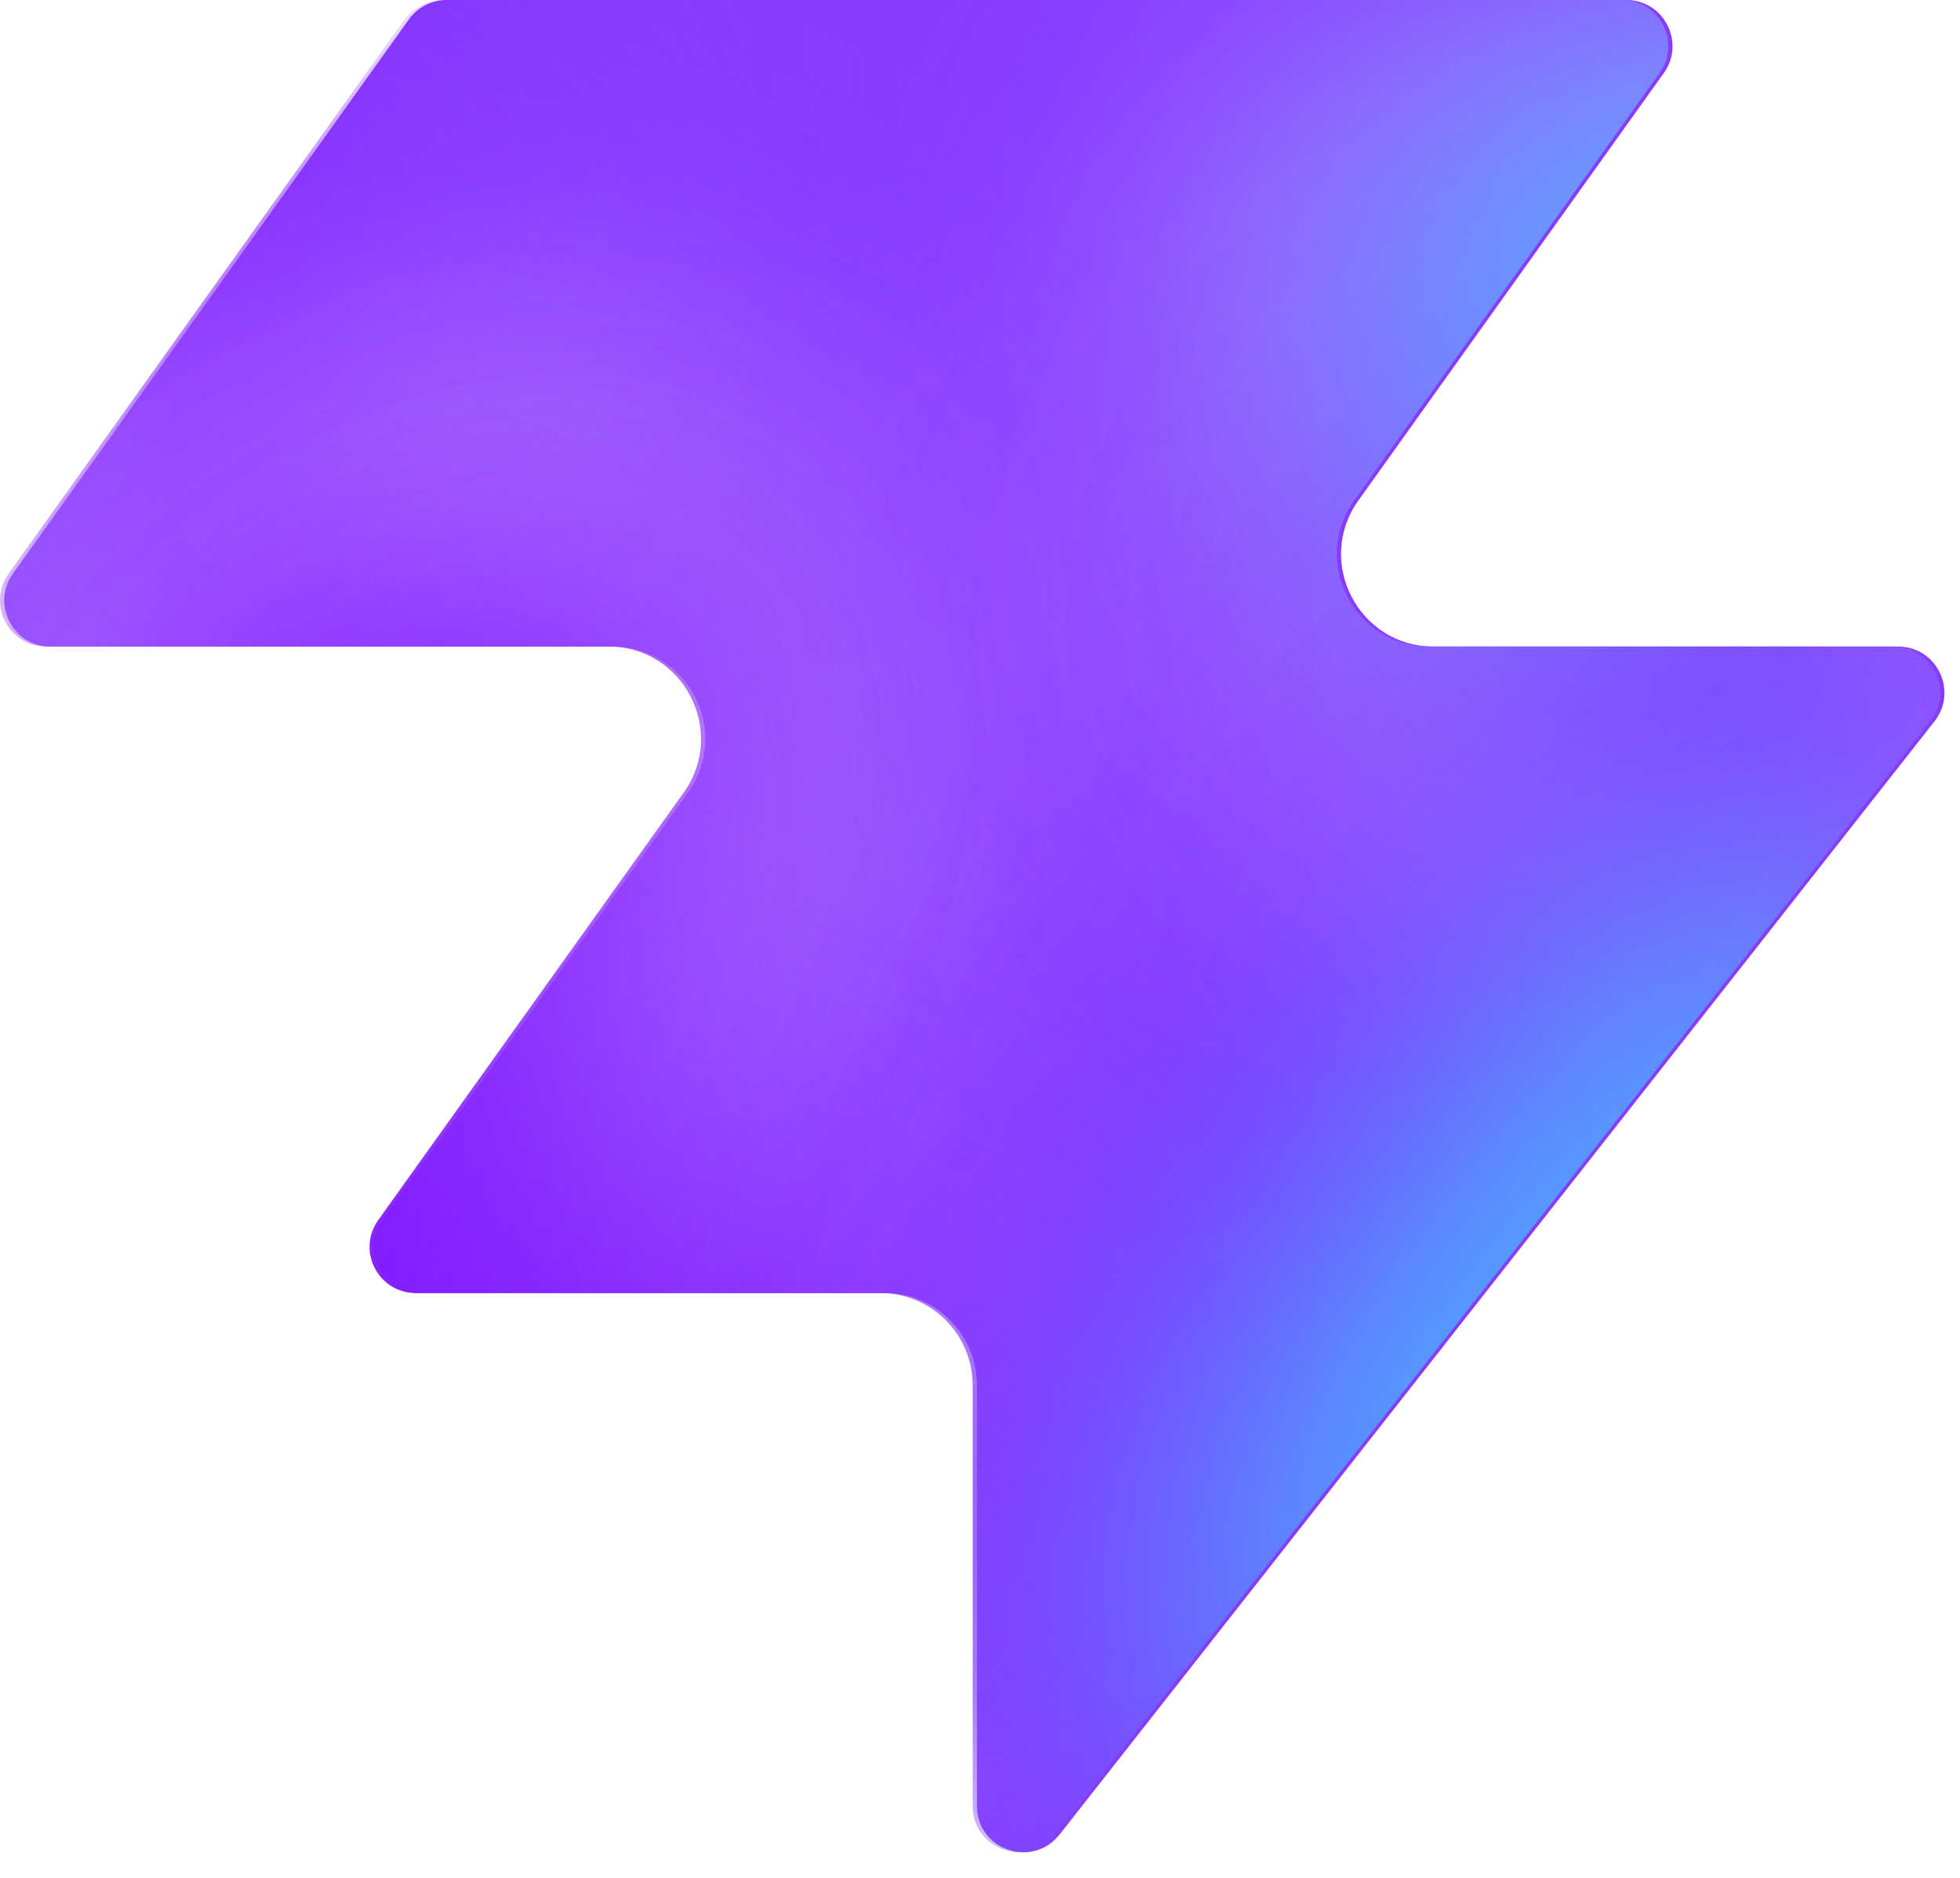
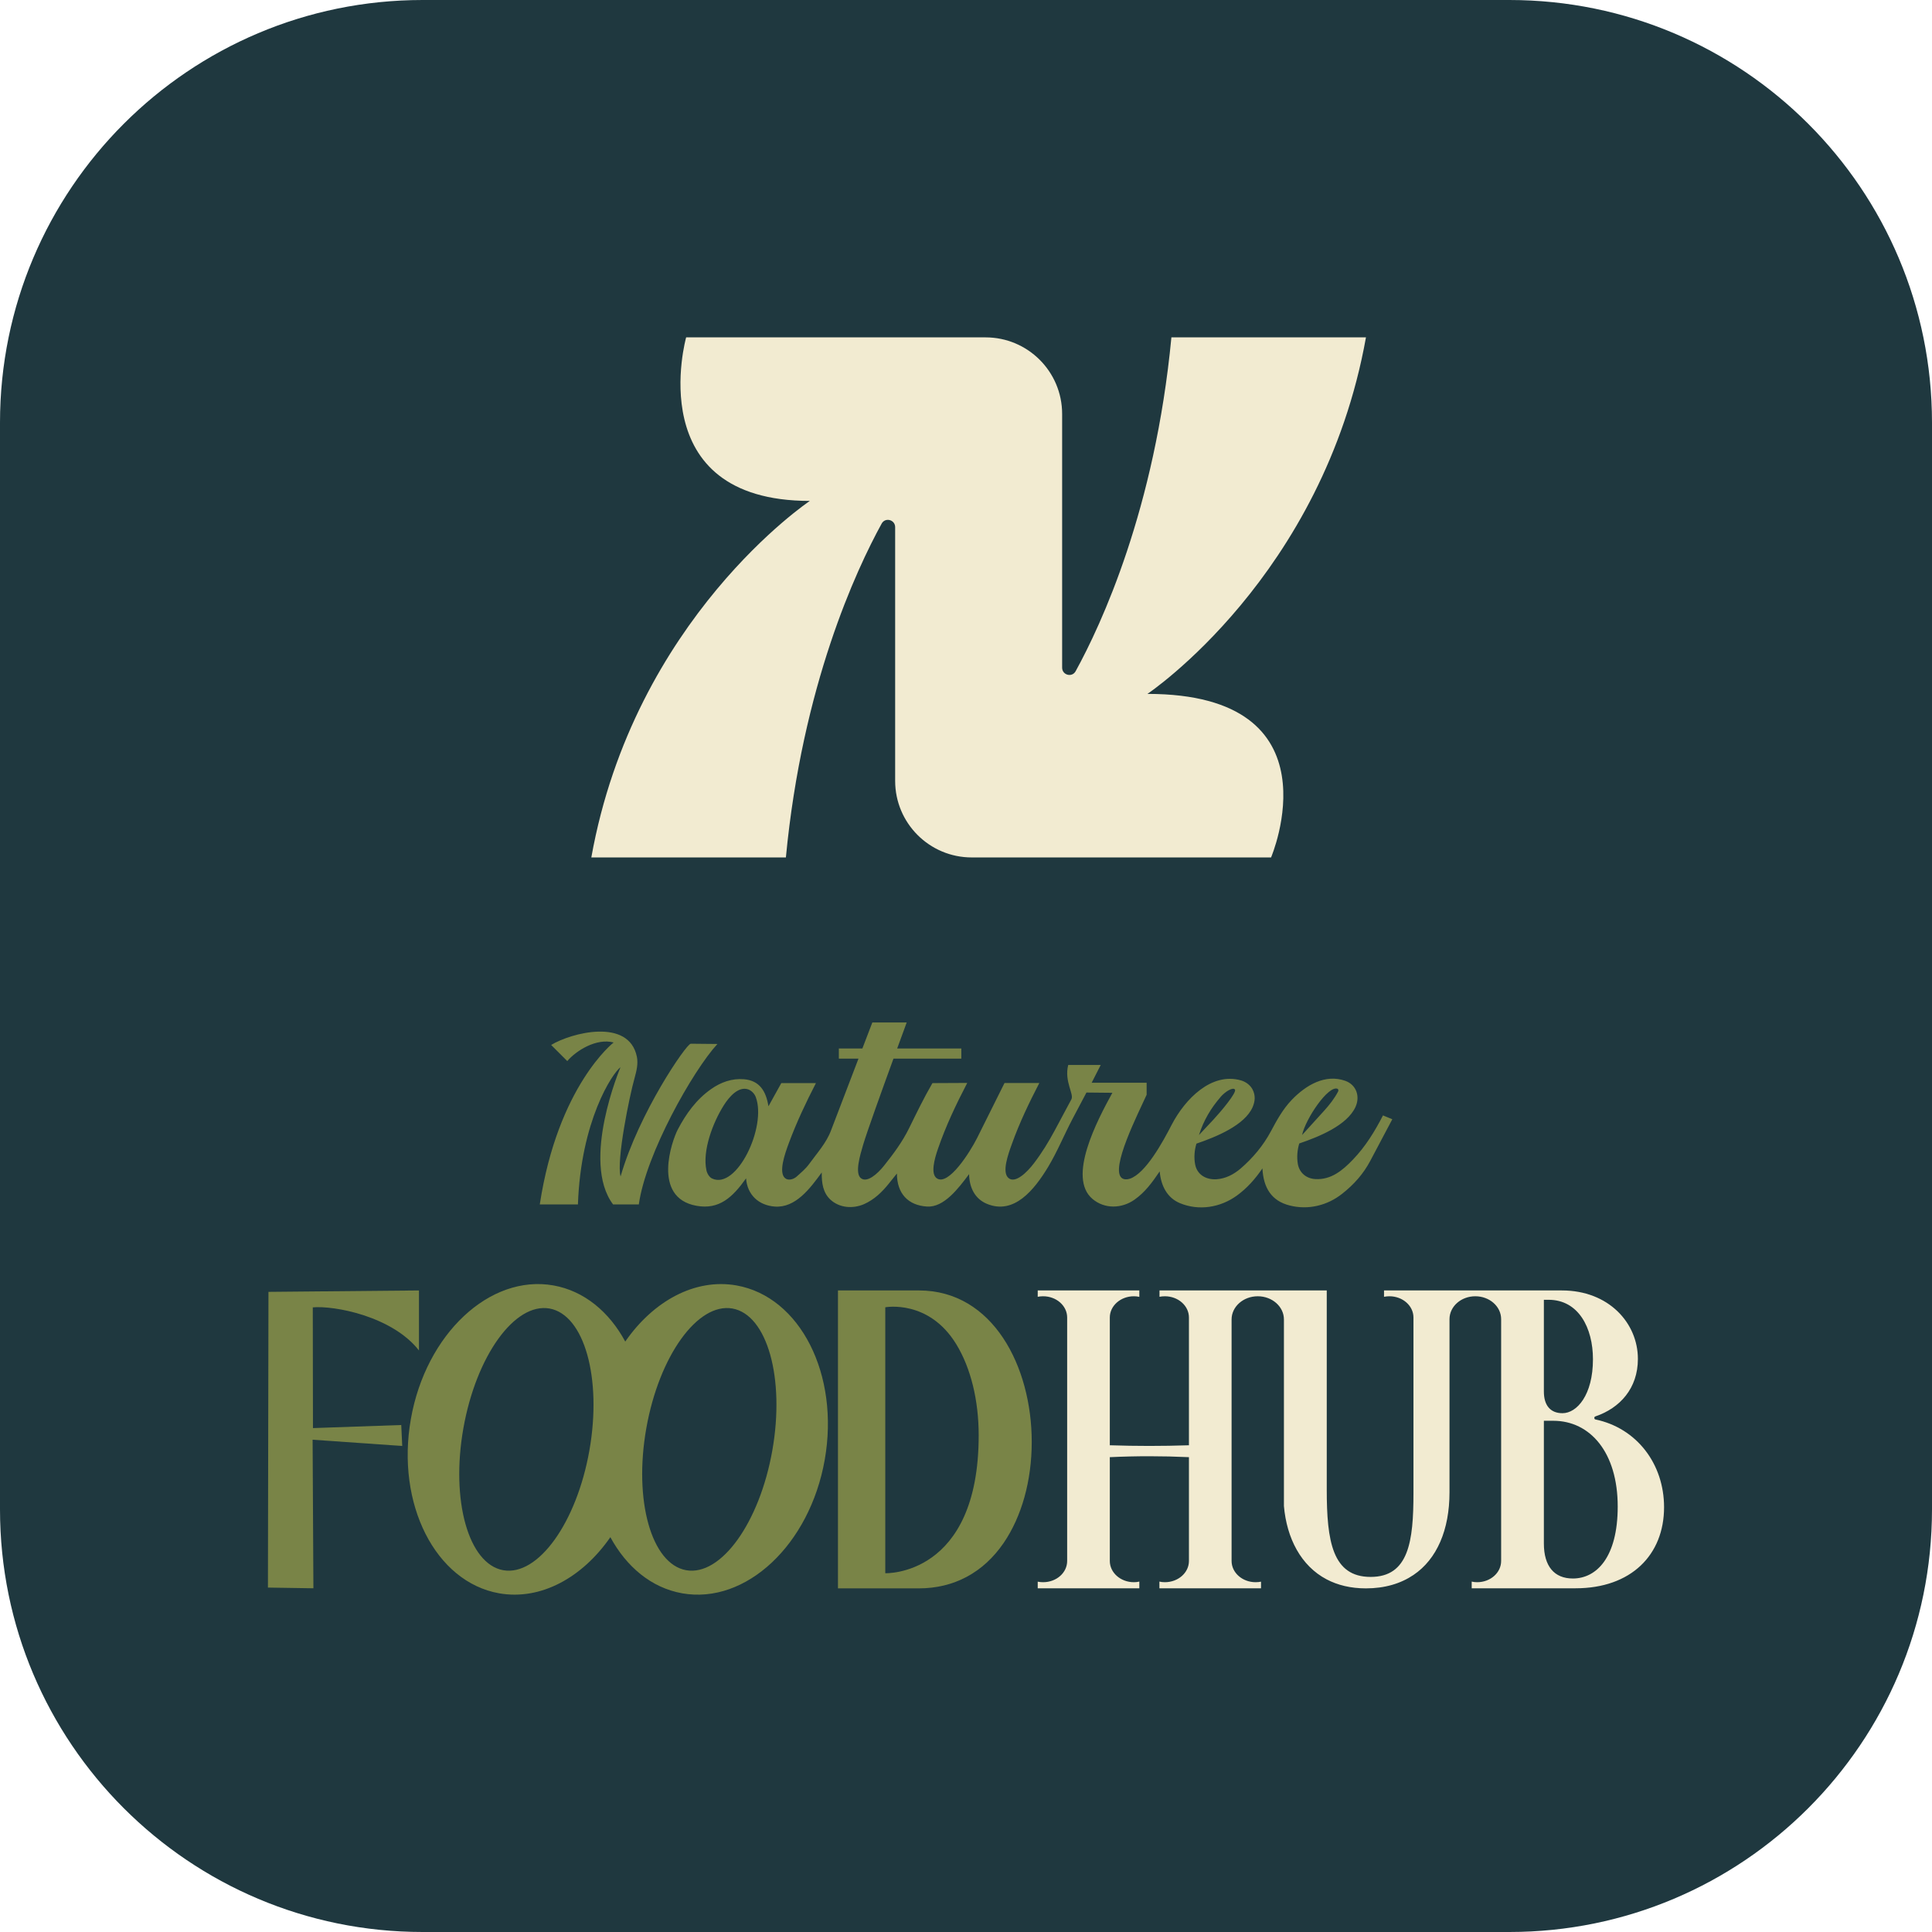
- <svg xmlns="http://www.w3.org/2000/svg" width="48" height="46" fill="none" viewBox="0 0 48 46">
-   <path fill="#863bff" d="M25.946 44.938c-.664.845-2.021.375-2.021-.698V33.937a2.26 2.26 0 0 0-2.262-2.262H10.287c-.92 0-1.456-1.04-.92-1.788l7.48-10.471c1.07-1.497 0-3.578-1.842-3.578H1.237c-.92 0-1.456-1.04-.92-1.788L10.013.474c.214-.297.556-.474.92-.474h28.894c.92 0 1.456 1.04.92 1.788l-7.48 10.471c-1.07 1.498 0 3.579 1.842 3.579h11.377c.943 0 1.473 1.088.89 1.83L25.947 44.94z" style="fill:#863bff;fill:color(display-p3 .525 .23 1);fill-opacity:1" />
-   <mask id="a" width="48" height="46" x="0" y="0" maskUnits="userSpaceOnUse" style="mask-type:alpha">
-     <path fill="#000" d="M25.842 44.938c-.664.844-2.021.375-2.021-.698V33.937a2.26 2.26 0 0 0-2.262-2.262H10.183c-.92 0-1.456-1.04-.92-1.788l7.48-10.471c1.07-1.498 0-3.579-1.842-3.579H1.133c-.92 0-1.456-1.04-.92-1.787L9.91.473c.214-.297.556-.474.92-.474h28.894c.92 0 1.456 1.04.92 1.788l-7.48 10.471c-1.07 1.498 0 3.578 1.842 3.578h11.377c.943 0 1.473 1.088.89 1.832L25.843 44.94z" style="fill:#000;fill-opacity:1" />
-   </mask>
-   <g mask="url(#a)">
-     <g filter="url(#b)">
-       <ellipse cx="5.508" cy="14.704" fill="#ede6ff" rx="5.508" ry="14.704" style="fill:#ede6ff;fill:color(display-p3 .927 .903 1);fill-opacity:1" transform="matrix(.00324 1 1 -.00324 -4.47 31.516)" />
+ <svg xmlns="http://www.w3.org/2000/svg" viewBox="0 0 64 64">
+   <rect width="64" height="64" rx="14" fill="#1f383f" />
+   <svg x="8" y="8" width="48" height="48" viewBox="0 0 164.44 150.22">
+     <defs>
+       <style>
+       .cls-1 {
+         fill: #f2ebd1;
+       }
+ 
+       .cls-2 {
+         fill: #798447;
+       }
+     </style>
+     </defs>
+     <g>
+       <g>
+         <path class="cls-2" d="M18.13,127.19l.11,2.39-10.17-.71.09,16.86-5.16-.08.06-33.56,17.08-.16v6.81c-3.05-3.9-9.65-5.11-12.05-4.89l.02,13.7,10.04-.35Z" />
+         <path class="cls-2" d="M76.87,111.93h-9.18v33.81h9.17c3.99,0,7.32-1.78,9.63-5.15,2.05-3,3.19-7.07,3.19-11.47,0-8.54-4.4-17.19-12.8-17.19ZM73.06,144.02v-30.18s4.93-.93,8.06,4.2c1.64,2.68,2.54,6.35,2.54,10.33,0,16.05-10.6,15.65-10.6,15.65Z" />
+         <path class="cls-2" d="M56.17,111.36c-4.72-.83-9.44,1.78-12.62,6.37-1.82-3.37-4.66-5.75-8.15-6.37-7.23-1.28-14.48,5.51-16.18,15.16-1.7,9.65,2.79,18.5,10.02,19.78,4.72.83,9.44-1.78,12.62-6.37,1.83,3.37,4.66,5.75,8.15,6.37,7.23,1.28,14.48-5.51,16.18-15.16,1.7-9.65-2.78-18.5-10.02-19.78ZM29.71,143.68c-3.95-.7-5.98-7.91-4.53-16.11,1.45-8.2,5.82-14.28,9.77-13.59,3.95.7,5.98,7.91,4.53,16.11-1.45,8.2-5.82,14.28-9.77,13.59ZM60.24,130.09c-1.45,8.2-5.82,14.28-9.77,13.59-3.95-.7-5.98-7.91-4.53-16.11,1.45-8.2,5.82-14.28,9.77-13.59,3.95.7,5.98,7.91,4.53,16.11Z" />
+       </g>
+       <path class="cls-1" d="M153.66,126.58c-.18-.05-.18-.32,0-.36,2.76-.94,4.81-3.17,4.81-6.52,0-4.07-3.31-7.77-8.62-7.77h-20.19v.72c.2-.04.4-.06.61-.06,1.51,0,2.73,1.08,2.73,2.41v19.93h0c0,5.45-.52,9.51-4.86,9.51s-4.98-4.06-4.98-9.91v-22.6h-18.98v.72c.2-.04.4-.06.61-.06,1.51,0,2.73,1.08,2.73,2.41v14.5c-3.05.1-5.98.1-8.96,0h-.02v-14.5c0-1.33,1.23-2.41,2.73-2.41.22,0,.42.02.62.07v-.73h-11.53v.72c.2-.04.4-.06.61-.06,1.51,0,2.73,1.08,2.73,2.41v27.63c0,1.34-1.22,2.41-2.73,2.41-.21,0-.41-.02-.61-.06v.75h11.53v-.76c-.2.05-.4.07-.62.07-1.5,0-2.73-1.08-2.73-2.41v-11.78h.02c2.98-.14,5.91-.14,8.96,0v11.78c0,1.34-1.23,2.41-2.73,2.41-.22,0-.42-.02-.62-.07v.76h11.53v-.75c-.2.04-.4.06-.61.06-1.51,0-2.73-1.08-2.73-2.41v-27.41c0-1.45,1.33-2.63,2.97-2.63s2.97,1.18,2.97,2.63v21.18c.32,3.64,1.92,6.78,4.85,8.32,1.24.65,2.72,1.02,4.45,1.02,2.14,0,3.95-.54,5.4-1.52,2.67-1.8,4.09-5.13,4.09-9.38v-19.65c0-1.44,1.31-2.6,2.93-2.6s2.93,1.16,2.93,2.6v27.44c0,1.34-1.22,2.41-2.72,2.41-.22,0-.42-.02-.62-.07v.76h11.79c6.3,0,10.04-3.79,10.04-9.2,0-4.92-3.1-8.98-7.79-9.96ZM147.8,112.99h.53c3.4,0,5.04,3.18,5.04,6.75,0,4.06-1.82,6.12-3.46,6.12-1.34,0-2.11-.85-2.11-2.46v-10.41ZM151.09,144.62c-2.11,0-3.29-1.39-3.29-3.97v-13.93h1.06c4.22,0,7.32,3.62,7.32,9.73,0,5.76-2.4,8.17-5.09,8.17Z" />
    </g>
-     <g filter="url(#c)">
-       <ellipse cx="10.399" cy="29.851" fill="#ede6ff" rx="10.399" ry="29.851" style="fill:#ede6ff;fill:color(display-p3 .927 .903 1);fill-opacity:1" transform="matrix(.00324 1 1 -.00324 -39.328 7.883)" />
+     <g>
+       <path class="cls-2" d="M129.55,92.05c-.94,1.83-1.99,3.54-3.4,5.01-1.21,1.27-2.52,2.34-4.3,2.23-1-.06-1.79-.7-1.97-1.71-.13-.77-.07-1.56.16-2.33,2.25-.77,5.42-2.05,6.38-4.14.55-1.2.1-2.52-1.16-2.97-2.26-.8-4.45.47-6.08,2.17-1.01,1.06-1.67,2.27-2.36,3.56-.87,1.63-2.06,3.04-3.44,4.23-.8.68-1.71,1.14-2.71,1.21-1.2.08-2.23-.51-2.45-1.7-.14-.77-.08-1.58.15-2.34,2.22-.76,5.48-2.08,6.38-4.15.28-.66.34-1.3,0-1.98-.22-.44-.7-.87-1.33-1.05-3.34-.95-6.34,2.11-7.86,5.04-.99,1.92-2.96,5.54-4.75,6.12-.33.11-.67.1-.9-.07-1.37-1.04,1.88-7.39,2.81-9.46v-1.36s-6.24,0-6.24,0l1.03-2.02h-3.69c-.47,1.88.68,3.3.36,3.9l-1.9,3.55c-.7,1.3-1.44,2.51-2.33,3.68-.8,1.06-2.14,2.36-2.91,1.7-.76-.65-.07-2.6.39-3.87.86-2.4,1.93-4.63,3.11-6.91h-3.95s-3.11,6.24-3.11,6.24c-.81,1.61-3.23,5.43-4.55,4.59-.76-.48-.3-2.19.11-3.37.89-2.58,2.03-4.99,3.32-7.47l-3.95.02c-.99,1.71-1.79,3.37-2.65,5.12-.76,1.55-1.78,2.92-2.85,4.26-.75.94-1.93,1.98-2.63,1.4-.68-.56-.1-2.54.26-3.76.46-1.55,2.17-6.28,3.45-9.8h7.7v-1.15h-7.28c.63-1.73,1.08-2.95,1.08-2.95h-3.9l-1.13,2.95h-2.67v1.15h2.23l-3.11,8.13c-.53,1.44-1.6,2.6-2.49,3.83-.41.56-.91.97-1.42,1.43-.34.31-.96.49-1.32.17-.75-.65-.03-2.73.45-4.01.87-2.34,1.91-4.54,3.06-6.77h-3.93s-1.46,2.63-1.46,2.63c-.26-1.65-.96-2.92-2.78-3.07-1.36-.11-2.61.33-3.73,1.12-1.68,1.18-2.84,2.8-3.78,4.59-.63,1.2-2.98,7.72,2.11,8.65,2.61.48,4.13-.99,5.64-3.11.14,1.89,1.45,3.06,3.25,3.2,2.35.18,4-2.03,5.34-3.87-.02,1.19.14,2.3.98,3.08,1.02.95,2.56,1.07,3.83.51,1.14-.51,2.02-1.35,2.79-2.31l.93-1.16c0,2.25,1.25,3.62,3.43,3.75,1.91.11,3.54-2.05,4.76-3.68.03,1.56.68,2.81,2.02,3.37,3.08,1.28,5.37-1.58,6.94-4.17,1.07-1.78,1.82-3.65,2.79-5.49l1.57-2.97,2.94.03c-1.74,3.17-5.14,9.62-2.25,12.05,1.38,1.16,3.31,1.1,4.76.08,1.2-.84,2.01-1.96,2.86-3.21.15,1.66.86,3.01,2.31,3.61,2.16.89,4.59.49,6.47-.88,1.16-.85,2.05-1.86,2.88-3.07.11,2.19,1.02,3.69,3.1,4.21,2.09.53,4.26.01,5.96-1.34,1.32-1.04,2.4-2.25,3.18-3.73l2.5-4.72-1.05-.43ZM124.4,89.06c.07.03.11.16.05.29-.42.8-.96,1.49-1.6,2.2l-2.49,2.74c.39-1.83,2.99-5.7,4.04-5.24ZM111.11,89.97c.55-.63,1.41-1.14,1.63-.84.24.32-1.6,2.51-2.42,3.39l-1.66,1.77c.52-1.65,1.36-3.06,2.45-4.31ZM53.39,99.22c-.27-.13-.54-.51-.63-.94-.47-2.2.72-5.37,1.96-7.34.67-1.07,1.69-2.16,2.74-1.84.35.11.73.43.9.88,1.27,3.36-2.16,10.59-4.97,9.24Z" />
+       <path class="cls-2" d="M50.97,83.94c-.47,0-5.86,7.8-7.95,15.05-.49-1.78,1-9.1,1.59-11.17.22-.8.42-1.61.26-2.41-.91-4.45-7.47-2.71-9.73-1.34l1.83,1.83c1.01-1.19,3.31-2.63,5.26-2.11,0,0-6.32,4.9-8.38,18.38h4.33c.33-9.5,3.91-14.89,4.83-15.57,0,0-4.53,10.67-.84,15.57h2.92c.79-5.71,6.13-15.18,8.92-18.21l-3.02-.03Z" />
    </g>
-     <g filter="url(#d)">
-       <ellipse cx="5.508" cy="30.487" fill="#7e14ff" rx="5.508" ry="30.487" style="fill:#7e14ff;fill:color(display-p3 .492 .077 1);fill-opacity:1" transform="rotate(89.814 -25.913 -14.639)scale(1 -1)" />
-     </g>
-     <g filter="url(#e)">
-       <ellipse cx="5.508" cy="30.599" fill="#7e14ff" rx="5.508" ry="30.599" style="fill:#7e14ff;fill:color(display-p3 .492 .077 1);fill-opacity:1" transform="rotate(89.814 -32.644 -3.334)scale(1 -1)" />
-     </g>
-     <g filter="url(#f)">
-       <ellipse cx="5.508" cy="30.599" fill="#7e14ff" rx="5.508" ry="30.599" style="fill:#7e14ff;fill:color(display-p3 .492 .077 1);fill-opacity:1" transform="matrix(.00324 1 1 -.00324 -34.34 30.47)" />
-     </g>
-     <g filter="url(#g)">
-       <ellipse cx="14.072" cy="22.078" fill="#ede6ff" rx="14.072" ry="22.078" style="fill:#ede6ff;fill:color(display-p3 .927 .903 1);fill-opacity:1" transform="rotate(93.35 24.506 48.493)scale(-1 1)" />
-     </g>
-     <g filter="url(#h)">
-       <ellipse cx="3.47" cy="21.501" fill="#7e14ff" rx="3.47" ry="21.501" style="fill:#7e14ff;fill:color(display-p3 .492 .077 1);fill-opacity:1" transform="rotate(89.009 28.708 47.59)scale(-1 1)" />
-     </g>
-     <g filter="url(#i)">
-       <ellipse cx="3.47" cy="21.501" fill="#7e14ff" rx="3.47" ry="21.501" style="fill:#7e14ff;fill:color(display-p3 .492 .077 1);fill-opacity:1" transform="rotate(89.009 28.708 47.59)scale(-1 1)" />
-     </g>
-     <g filter="url(#j)">
-       <ellipse cx=".387" cy="8.972" fill="#7e14ff" rx="4.407" ry="29.108" style="fill:#7e14ff;fill:color(display-p3 .492 .077 1);fill-opacity:1" transform="rotate(39.51 .387 8.972)" />
-     </g>
-     <g filter="url(#k)">
-       <ellipse cx="47.523" cy="-6.092" fill="#7e14ff" rx="4.407" ry="29.108" style="fill:#7e14ff;fill:color(display-p3 .492 .077 1);fill-opacity:1" transform="rotate(37.892 47.523 -6.092)" />
-     </g>
-     <g filter="url(#l)">
-       <ellipse cx="41.412" cy="6.333" fill="#47bfff" rx="5.971" ry="9.665" style="fill:#47bfff;fill:color(display-p3 .28 .748 1);fill-opacity:1" transform="rotate(37.892 41.412 6.333)" />
-     </g>
-     <g filter="url(#m)">
-       <ellipse cx="-1.879" cy="38.332" fill="#7e14ff" rx="4.407" ry="29.108" style="fill:#7e14ff;fill:color(display-p3 .492 .077 1);fill-opacity:1" transform="rotate(37.892 -1.88 38.332)" />
-     </g>
-     <g filter="url(#n)">
-       <ellipse cx="-1.879" cy="38.332" fill="#7e14ff" rx="4.407" ry="29.108" style="fill:#7e14ff;fill:color(display-p3 .492 .077 1);fill-opacity:1" transform="rotate(37.892 -1.88 38.332)" />
-     </g>
-     <g filter="url(#o)">
-       <ellipse cx="35.651" cy="29.907" fill="#7e14ff" rx="4.407" ry="29.108" style="fill:#7e14ff;fill:color(display-p3 .492 .077 1);fill-opacity:1" transform="rotate(37.892 35.651 29.907)" />
-     </g>
-     <g filter="url(#p)">
-       <ellipse cx="38.418" cy="32.4" fill="#47bfff" rx="5.971" ry="15.297" style="fill:#47bfff;fill:color(display-p3 .28 .748 1);fill-opacity:1" transform="rotate(37.892 38.418 32.4)" />
-     </g>
-   </g>
-   <defs>
-     <filter id="b" width="60.045" height="41.654" x="-19.77" y="16.149" color-interpolation-filters="sRGB" filterUnits="userSpaceOnUse">
-       <feFlood flood-opacity="0" result="BackgroundImageFix" />
-       <feBlend in="SourceGraphic" in2="BackgroundImageFix" result="shape" />
-       <feGaussianBlur result="effect1_foregroundBlur_2002_17158" stdDeviation="7.659" />
-     </filter>
-     <filter id="c" width="90.34" height="51.437" x="-54.613" y="-7.533" color-interpolation-filters="sRGB" filterUnits="userSpaceOnUse">
-       <feFlood flood-opacity="0" result="BackgroundImageFix" />
-       <feBlend in="SourceGraphic" in2="BackgroundImageFix" result="shape" />
-       <feGaussianBlur result="effect1_foregroundBlur_2002_17158" stdDeviation="7.659" />
-     </filter>
-     <filter id="d" width="79.355" height="29.4" x="-49.64" y="2.03" color-interpolation-filters="sRGB" filterUnits="userSpaceOnUse">
-       <feFlood flood-opacity="0" result="BackgroundImageFix" />
-       <feBlend in="SourceGraphic" in2="BackgroundImageFix" result="shape" />
-       <feGaussianBlur result="effect1_foregroundBlur_2002_17158" stdDeviation="4.596" />
-     </filter>
-     <filter id="e" width="79.579" height="29.4" x="-45.045" y="20.029" color-interpolation-filters="sRGB" filterUnits="userSpaceOnUse">
-       <feFlood flood-opacity="0" result="BackgroundImageFix" />
-       <feBlend in="SourceGraphic" in2="BackgroundImageFix" result="shape" />
-       <feGaussianBlur result="effect1_foregroundBlur_2002_17158" stdDeviation="4.596" />
-     </filter>
-     <filter id="f" width="79.579" height="29.4" x="-43.513" y="21.178" color-interpolation-filters="sRGB" filterUnits="userSpaceOnUse">
-       <feFlood flood-opacity="0" result="BackgroundImageFix" />
-       <feBlend in="SourceGraphic" in2="BackgroundImageFix" result="shape" />
-       <feGaussianBlur result="effect1_foregroundBlur_2002_17158" stdDeviation="4.596" />
-     </filter>
-     <filter id="g" width="74.749" height="58.852" x="15.756" y="-17.901" color-interpolation-filters="sRGB" filterUnits="userSpaceOnUse">
-       <feFlood flood-opacity="0" result="BackgroundImageFix" />
-       <feBlend in="SourceGraphic" in2="BackgroundImageFix" result="shape" />
-       <feGaussianBlur result="effect1_foregroundBlur_2002_17158" stdDeviation="7.659" />
-     </filter>
-     <filter id="h" width="61.377" height="25.362" x="23.548" y="2.284" color-interpolation-filters="sRGB" filterUnits="userSpaceOnUse">
-       <feFlood flood-opacity="0" result="BackgroundImageFix" />
-       <feBlend in="SourceGraphic" in2="BackgroundImageFix" result="shape" />
-       <feGaussianBlur result="effect1_foregroundBlur_2002_17158" stdDeviation="4.596" />
-     </filter>
-     <filter id="i" width="61.377" height="25.362" x="23.548" y="2.284" color-interpolation-filters="sRGB" filterUnits="userSpaceOnUse">
-       <feFlood flood-opacity="0" result="BackgroundImageFix" />
-       <feBlend in="SourceGraphic" in2="BackgroundImageFix" result="shape" />
-       <feGaussianBlur result="effect1_foregroundBlur_2002_17158" stdDeviation="4.596" />
-     </filter>
-     <filter id="j" width="56.045" height="63.649" x="-27.636" y="-22.853" color-interpolation-filters="sRGB" filterUnits="userSpaceOnUse">
-       <feFlood flood-opacity="0" result="BackgroundImageFix" />
-       <feBlend in="SourceGraphic" in2="BackgroundImageFix" result="shape" />
-       <feGaussianBlur result="effect1_foregroundBlur_2002_17158" stdDeviation="4.596" />
-     </filter>
-     <filter id="k" width="54.814" height="64.646" x="20.116" y="-38.415" color-interpolation-filters="sRGB" filterUnits="userSpaceOnUse">
-       <feFlood flood-opacity="0" result="BackgroundImageFix" />
-       <feBlend in="SourceGraphic" in2="BackgroundImageFix" result="shape" />
-       <feGaussianBlur result="effect1_foregroundBlur_2002_17158" stdDeviation="4.596" />
-     </filter>
-     <filter id="l" width="33.541" height="35.313" x="24.641" y="-11.323" color-interpolation-filters="sRGB" filterUnits="userSpaceOnUse">
-       <feFlood flood-opacity="0" result="BackgroundImageFix" />
-       <feBlend in="SourceGraphic" in2="BackgroundImageFix" result="shape" />
-       <feGaussianBlur result="effect1_foregroundBlur_2002_17158" stdDeviation="4.596" />
-     </filter>
-     <filter id="m" width="54.814" height="64.646" x="-29.286" y="6.009" color-interpolation-filters="sRGB" filterUnits="userSpaceOnUse">
-       <feFlood flood-opacity="0" result="BackgroundImageFix" />
-       <feBlend in="SourceGraphic" in2="BackgroundImageFix" result="shape" />
-       <feGaussianBlur result="effect1_foregroundBlur_2002_17158" stdDeviation="4.596" />
-     </filter>
-     <filter id="n" width="54.814" height="64.646" x="-29.286" y="6.009" color-interpolation-filters="sRGB" filterUnits="userSpaceOnUse">
-       <feFlood flood-opacity="0" result="BackgroundImageFix" />
-       <feBlend in="SourceGraphic" in2="BackgroundImageFix" result="shape" />
-       <feGaussianBlur result="effect1_foregroundBlur_2002_17158" stdDeviation="4.596" />
-     </filter>
-     <filter id="o" width="54.814" height="64.646" x="8.244" y="-2.416" color-interpolation-filters="sRGB" filterUnits="userSpaceOnUse">
-       <feFlood flood-opacity="0" result="BackgroundImageFix" />
-       <feBlend in="SourceGraphic" in2="BackgroundImageFix" result="shape" />
-       <feGaussianBlur result="effect1_foregroundBlur_2002_17158" stdDeviation="4.596" />
-     </filter>
-     <filter id="p" width="39.409" height="43.623" x="18.713" y="10.588" color-interpolation-filters="sRGB" filterUnits="userSpaceOnUse">
-       <feFlood flood-opacity="0" result="BackgroundImageFix" />
-       <feBlend in="SourceGraphic" in2="BackgroundImageFix" result="shape" />
-       <feGaussianBlur result="effect1_foregroundBlur_2002_17158" stdDeviation="4.596" />
-     </filter>
-   </defs>
+     <path class="cls-1" d="M102.81,44.23s19.94-13.33,24.8-40.46h-22.08c-1.86,19.51-7.98,32.63-10.87,37.89-.41.74-1.53.44-1.53-.41V12.46c0-4.8-3.89-8.69-8.69-8.69h-33.98s-5.22,18.56,14.04,18.56c0,0-19.94,13.33-24.8,40.46h22.08c1.86-19.51,7.98-32.63,10.87-37.89.41-.74,1.53-.44,1.53.41v28.79c0,4.8,3.89,8.69,8.69,8.69h33.97s7.93-18.56-14.04-18.56Z" />
+   </svg>
</svg>
